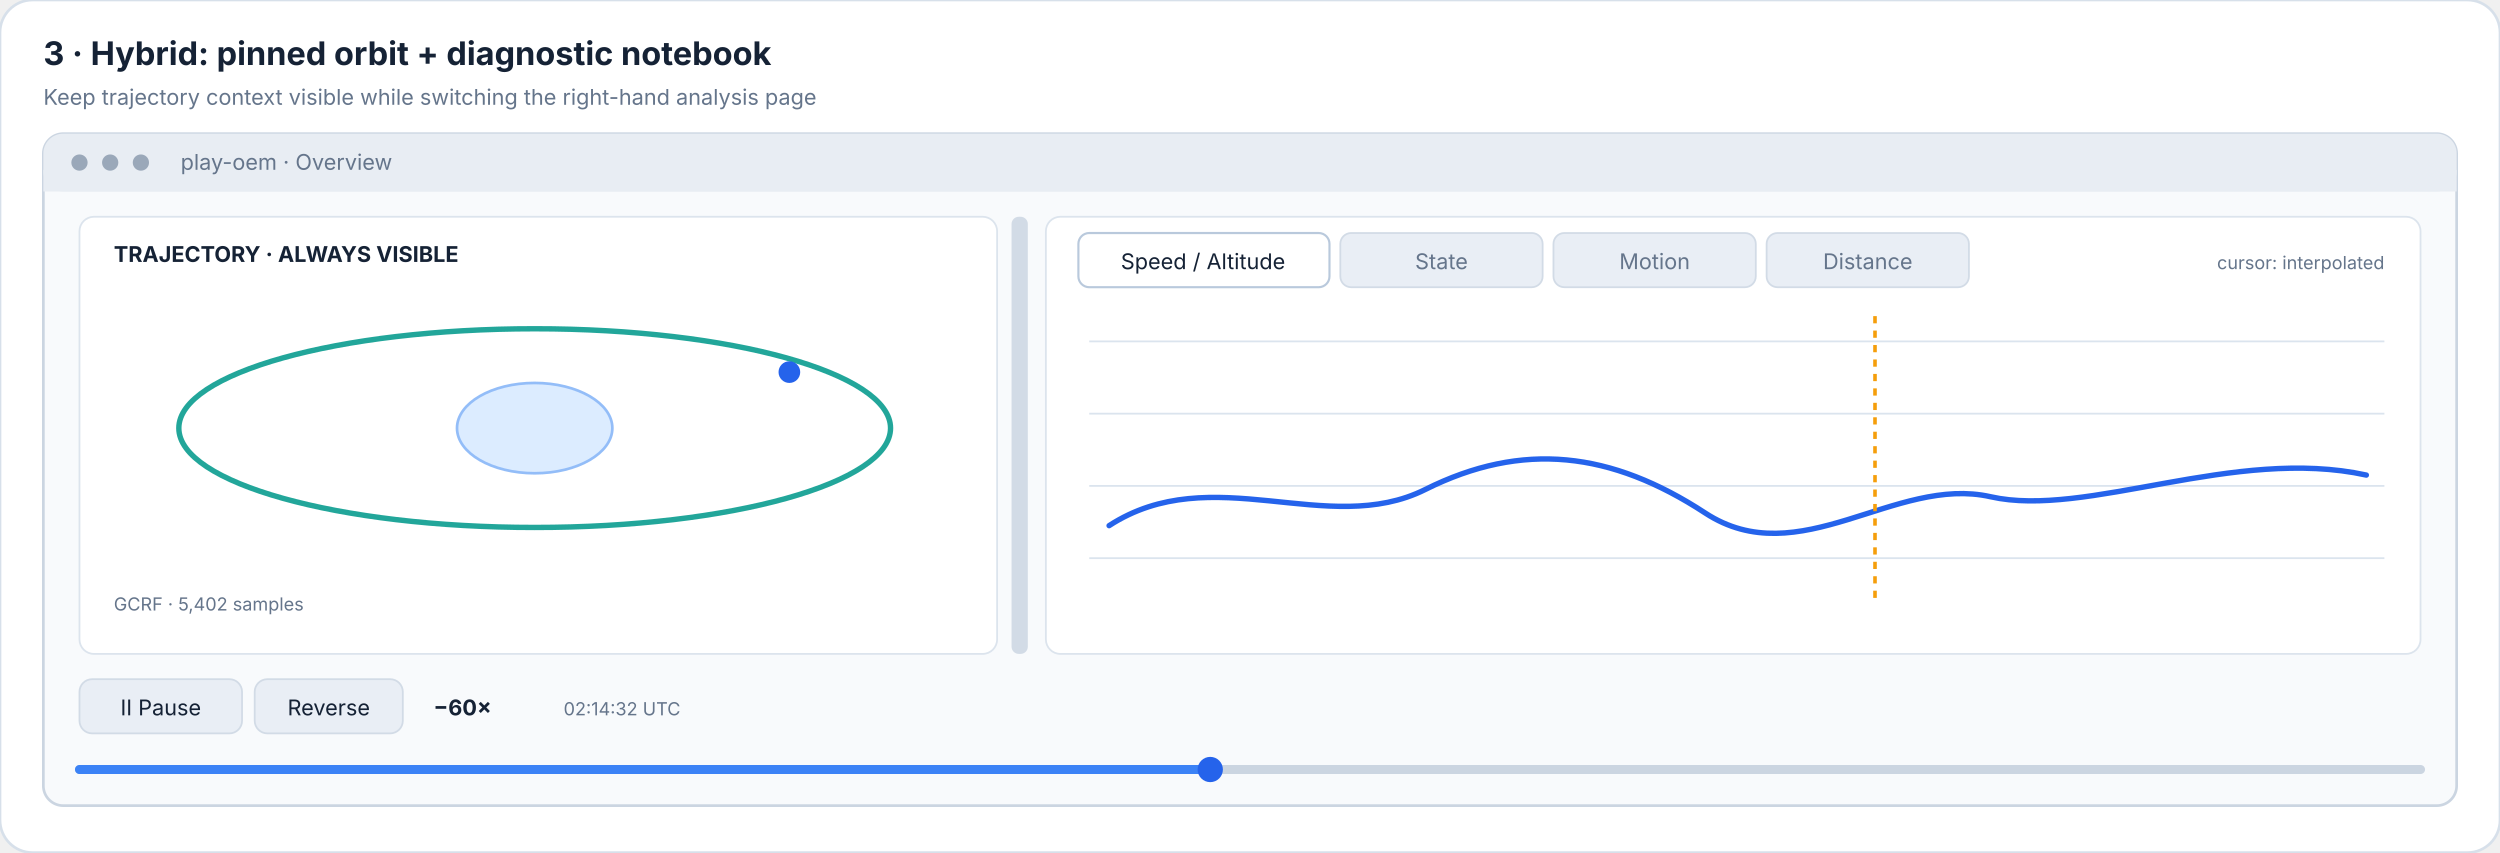
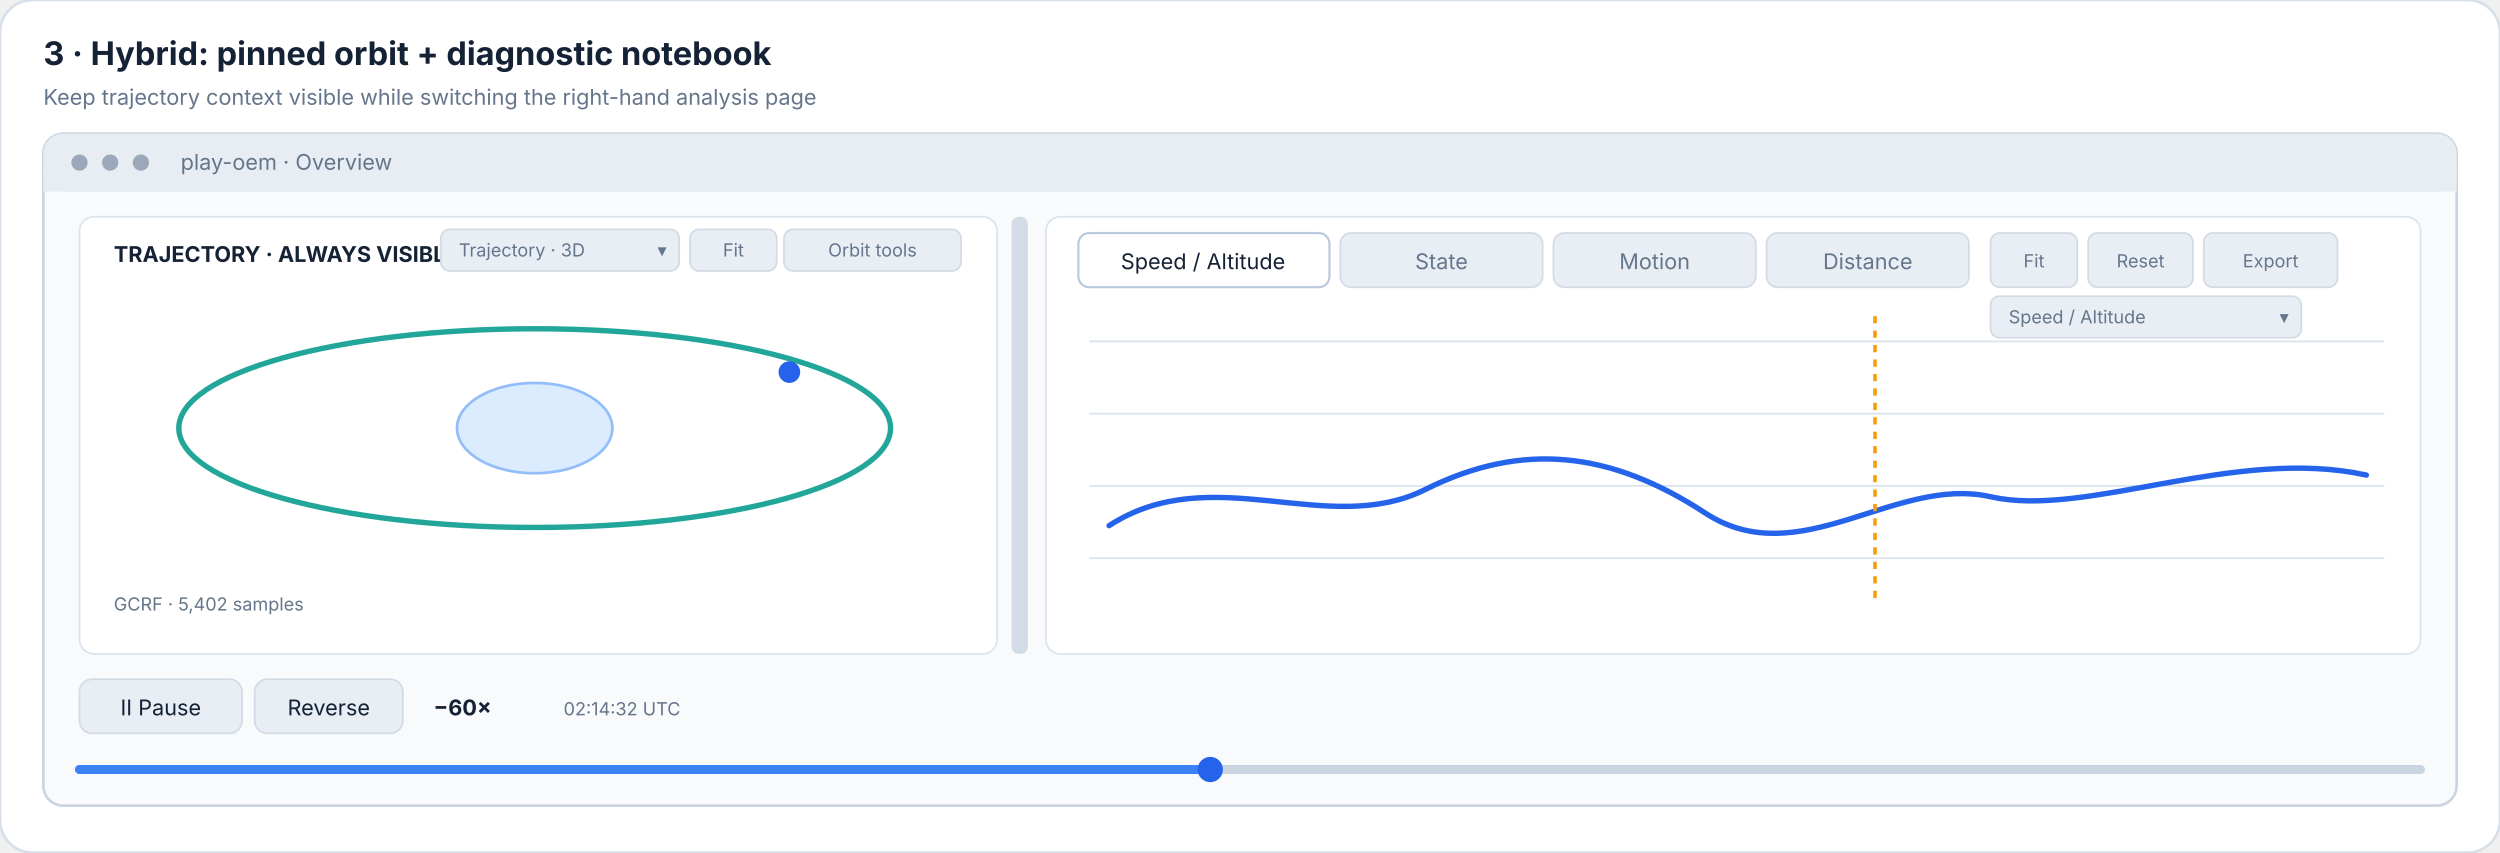
<svg xmlns="http://www.w3.org/2000/svg" width="1384" height="472" viewBox="28 984 1384 472" role="img" aria-labelledby="title desc">
  <defs>
    <style>
      .bg{fill:#eef2f7}
      .card{fill:#fff;stroke:#d7e0ea;stroke-width:1.5}
      .window{fill:#f8fafc;stroke:#cbd5e1;stroke-width:1.5}
      .chrome{fill:#e8edf3}
      .ink{fill:#152235;font-family:Inter,-apple-system,BlinkMacSystemFont,"Segoe UI",sans-serif}
      .muted{fill:#65758b;font-family:Inter,-apple-system,BlinkMacSystemFont,"Segoe UI",sans-serif}
      .white{fill:#fff;font-family:Inter,-apple-system,BlinkMacSystemFont,"Segoe UI",sans-serif}
      .h1{font-size:27px;font-weight:700}
      .h2{font-size:18px;font-weight:700}
      .body{font-size:14px}
      .small{font-size:12px}
      .tiny{font-size:10px}
      .tab{fill:#e9eef5;stroke:#d2dbe6;stroke-width:1}
      .tabon{fill:#fff;stroke:#b9c9dc;stroke-width:1.2}
      .panel{fill:#fff;stroke:#dce4ed;stroke-width:1}
      .sash{fill:#d2dbe6}
      .grid{stroke:#dbe4ee;stroke-width:1}
      .line{fill:none;stroke:#2563eb;stroke-width:3;stroke-linecap:round;stroke-linejoin:round}
      .orbit{fill:none;stroke:#22a69a;stroke-width:3;stroke-linecap:round}
      .primary{fill:#2563eb}
    </style>
  </defs>
  <rect class="card" x="28" y="984" width="1384" height="472" rx="18" />
  <text class="ink h2" x="52" y="1020">3 · Hybrid: pinned orbit + diagnostic notebook</text>
  <text class="muted small" x="52" y="1042">Keep trajectory context visible while switching the right-hand analysis page</text>
  <rect class="window" x="52" y="1058" width="1336" height="372" rx="11" />
  <rect class="chrome" x="52" y="1058" width="1336" height="32" rx="11" />
  <rect class="chrome" x="52" y="1078" width="1336" height="12" />
  <circle cx="72" cy="1074" r="4.5" fill="#9aa8b9" />
  <circle cx="89" cy="1074" r="4.5" fill="#9aa8b9" />
  <circle cx="106" cy="1074" r="4.5" fill="#9aa8b9" />
  <text class="muted small" x="128" y="1078">play-oem · Overview</text>
  <rect class="panel" x="72" y="1104" width="508" height="242" rx="8" />
  <text class="ink small" x="91" y="1129" font-weight="700">TRAJECTORY · ALWAYS VISIBLE</text>
+   <rect class="tab" x="272" y="1111" width="132" height="23" rx="5" />
+   <text class="muted tiny" x="282" y="1126">Trajectory · 3D</text>
+   <text class="muted tiny" x="392" y="1126">▾</text>
+   <rect class="tab" x="410" y="1111" width="48" height="23" rx="5" />
+   <text class="muted tiny" x="434" y="1126" text-anchor="middle">Fit</text>
+   <rect class="tab" x="462" y="1111" width="98" height="23" rx="5" />
+   <text class="muted tiny" x="511" y="1126" text-anchor="middle">Orbit tools</text>
  <ellipse cx="324" cy="1221" rx="197" ry="55" class="orbit" />
  <ellipse cx="324" cy="1221" rx="43" ry="25" fill="#dcecff" stroke="#93bdf8" stroke-width="1.5" />
  <circle cx="465" cy="1190" r="6" class="primary" />
  <rect class="sash" x="588" y="1104" width="9" height="242" rx="4" />
  <rect class="panel" x="607" y="1104" width="761" height="242" rx="8" />
  <rect class="tabon" x="625" y="1113" width="139" height="30" rx="6" />
  <text class="ink small" x="694" y="1133" text-anchor="middle">Speed / Altitude</text>
  <rect class="tab" x="770" y="1113" width="112" height="30" rx="6" />
  <text class="muted small" x="826" y="1133" text-anchor="middle">State</text>
  <rect class="tab" x="888" y="1113" width="112" height="30" rx="6" />
  <text class="muted small" x="944" y="1133" text-anchor="middle">Motion</text>
  <rect class="tab" x="1006" y="1113" width="112" height="30" rx="6" />
  <text class="muted small" x="1062" y="1133" text-anchor="middle">Distance</text>
-   <text class="muted tiny" x="1348" y="1133" text-anchor="end">cursor: interpolated</text>
+   <rect class="tab" x="1130" y="1148" width="172" height="23" rx="5" />
+   <text class="muted tiny" x="1140" y="1163">Speed / Altitude</text>
+   <text class="muted tiny" x="1290" y="1163">▾</text>
+   <rect class="tab" x="1130" y="1113" width="48" height="30" rx="5" />
+   <text class="muted tiny" x="1154" y="1132" text-anchor="middle">Fit</text>
+   <rect class="tab" x="1184" y="1113" width="58" height="30" rx="5" />
+   <text class="muted tiny" x="1213" y="1132" text-anchor="middle">Reset</text>
+   <rect class="tab" x="1248" y="1113" width="74" height="30" rx="5" />
+   <text class="muted tiny" x="1285" y="1132" text-anchor="middle">Export</text>
  <line class="grid" x1="631" y1="1173" x2="1348" y2="1173" />
  <line class="grid" x1="631" y1="1213" x2="1348" y2="1213" />
  <line class="grid" x1="631" y1="1253" x2="1348" y2="1253" />
  <line class="grid" x1="631" y1="1293" x2="1348" y2="1293" />
  <path class="line" d="M642 1275 C699 1238,763 1282,817 1255 S920 1234,972 1268 S1077 1247,1130 1259 S1265 1231,1338 1247" />
  <line x1="1066" y1="1159" x2="1066" y2="1315" stroke="#f59e0b" stroke-width="2" stroke-dasharray="4 4" />
  <text class="muted tiny" x="91" y="1322">GCRF · 5,402 samples</text>
  <rect class="tab" x="72" y="1360" width="90" height="30" rx="7" />
  <text class="ink small" x="117" y="1380" text-anchor="middle">Ⅱ Pause</text>
  <rect class="tab" x="169" y="1360" width="82" height="30" rx="7" />
  <text class="ink small" x="210" y="1380" text-anchor="middle">Reverse</text>
  <text class="ink small" x="268" y="1380" font-weight="700">−60×</text>
  <text class="muted tiny" x="340" y="1380">02:14:32 UTC</text>
  <line x1="72" y1="1410" x2="1368" y2="1410" stroke="#cbd5e1" stroke-width="5" stroke-linecap="round" />
  <line x1="72" y1="1410" x2="698" y2="1410" stroke="#3b82f6" stroke-width="5" stroke-linecap="round" />
  <circle cx="698" cy="1410" r="7" class="primary" />
</svg>
